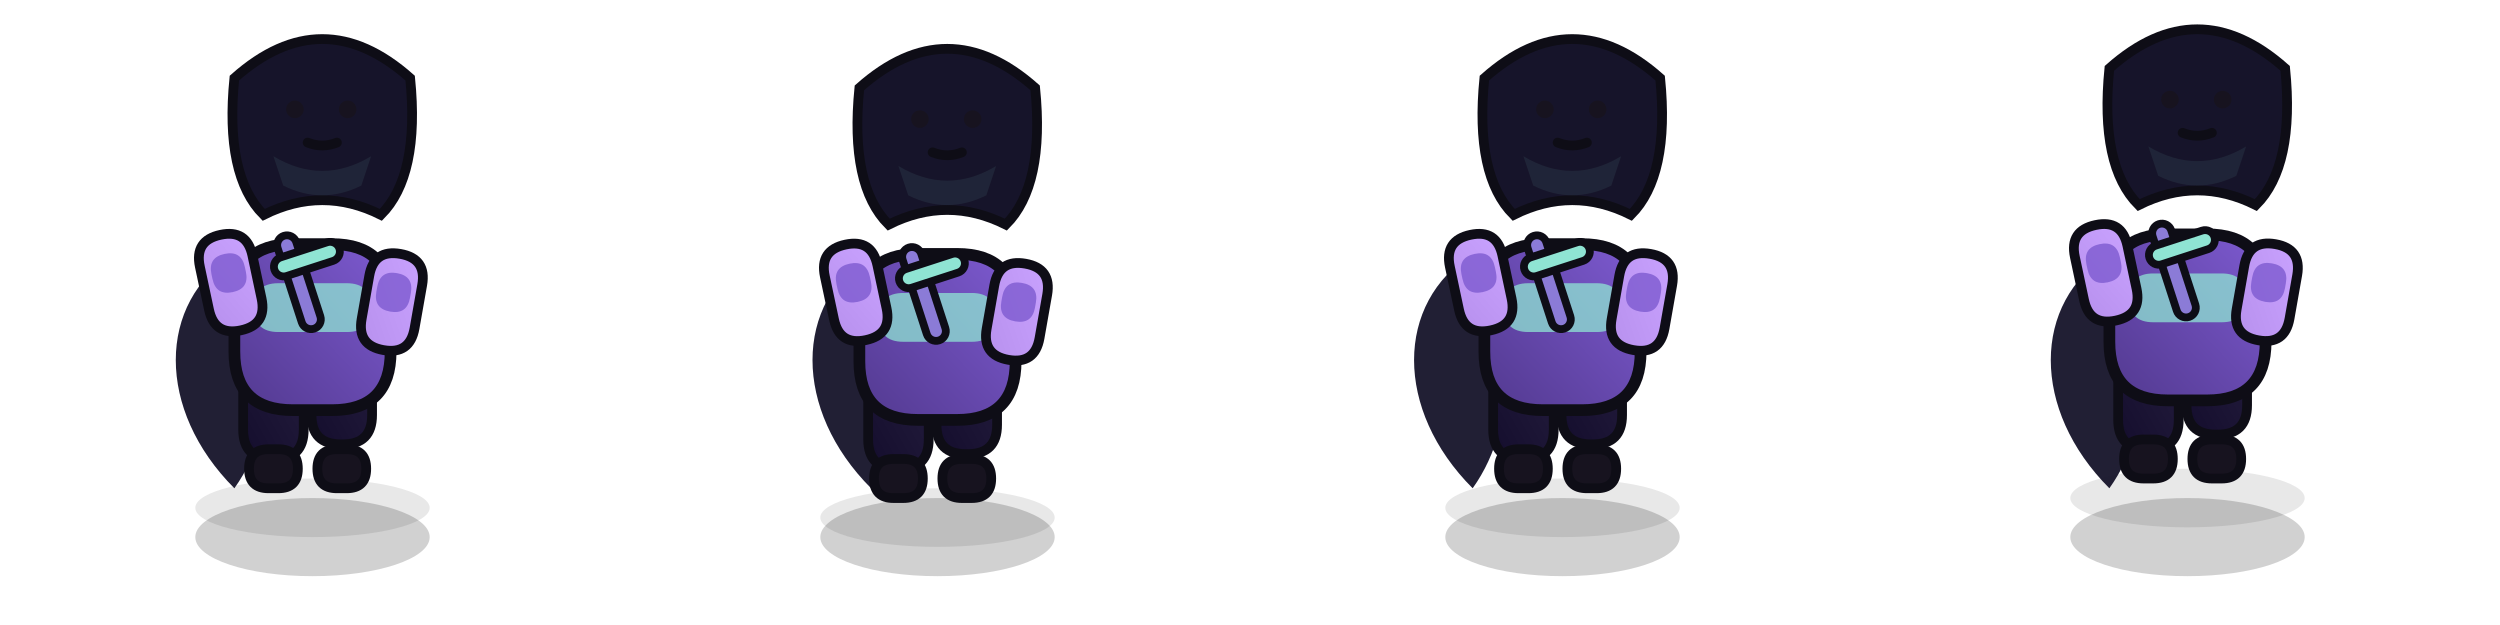
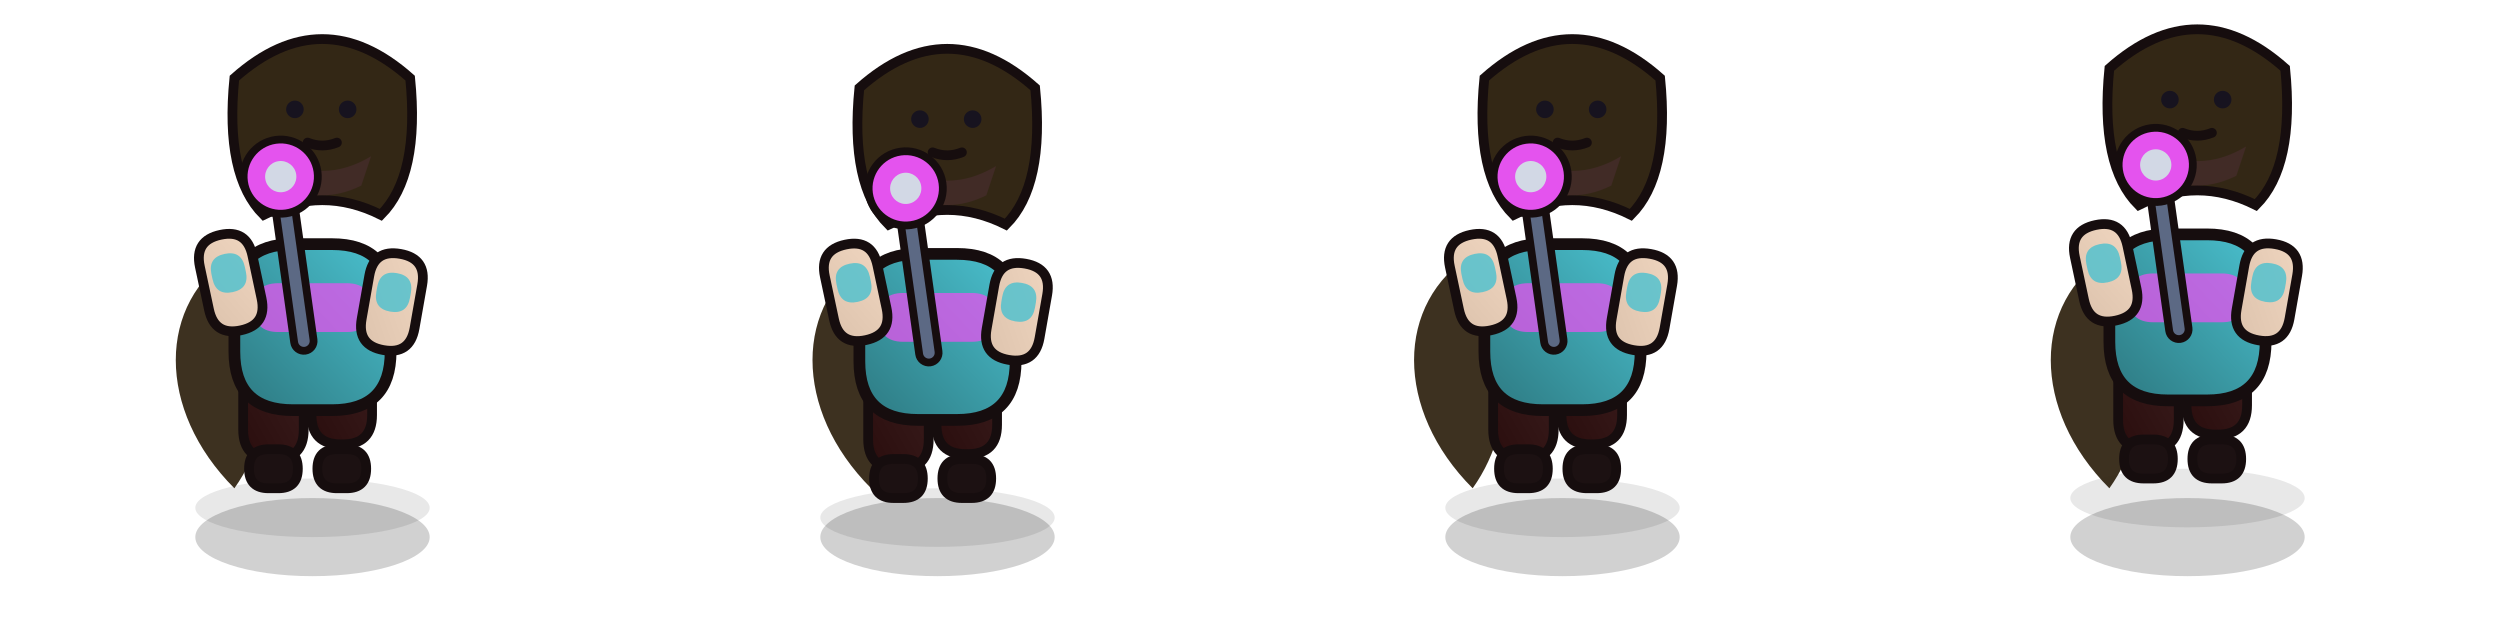
<svg xmlns="http://www.w3.org/2000/svg" viewBox="0 0 256 64" width="256" height="64" shape-rendering="geometricPrecision">
  <defs>
    <linearGradient id="shade-shirt" x1="0%" y1="0%" x2="100%" y2="100%">
-       <stop offset="0%" stop-color="#7d5ad0" />
-       <stop offset="100%" stop-color="#52398f" />
+       <stop offset="0%" stop-color="#4ac1cf" />
+       <stop offset="100%" stop-color="#2d7880" />
    </linearGradient>
    <linearGradient id="shade-skin" x1="0%" y1="0%" x2="100%" y2="100%">
-       <stop offset="0%" stop-color="#c9a2ff" />
-       <stop offset="100%" stop-color="#b790ed" />
+       <stop offset="0%" stop-color="#efd5bf" />
+       <stop offset="100%" stop-color="#ddc3ad" />
    </linearGradient>
    <linearGradient id="shade-hair" x1="0%" y1="0%" x2="100%" y2="100%">
-       <stop offset="0%" stop-color="#3a285c" />
-       <stop offset="100%" stop-color="#24163b" />
+       <stop offset="0%" stop-color="#2c2150" />
+       <stop offset="100%" stop-color="#181032" />
    </linearGradient>
    <linearGradient id="shade-pants" x1="0%" y1="0%" x2="100%" y2="100%">
-       <stop offset="0%" stop-color="#241d3d" />
-       <stop offset="100%" stop-color="#140d2d" />
+       <stop offset="0%" stop-color="#3a1d1d" />
+       <stop offset="100%" stop-color="#2a0d0d" />
    </linearGradient>
    <linearGradient id="shade-metal" x1="0%" y1="0%" x2="100%" y2="100%">
-       <stop offset="0%" stop-color="#d6caff" />
-       <stop offset="100%" stop-color="#8b7bd7" />
+       <stop offset="0%" stop-color="#d2d8e5" />
+       <stop offset="100%" stop-color="#5c6984" />
    </linearGradient>
    <filter id="shade-shadow" x="-50%" y="-50%" width="200%" height="200%">
      <feGaussianBlur stdDeviation="1.2" />
    </filter>
  </defs>
  <rect width="100%" height="100%" fill="transparent" />
  <g transform="translate(0,0)">
    <g transform="translate(64,0) scale(-1,1)">
      <ellipse cx="32" cy="55" rx="12" ry="4" fill="rgba(0,0,0,0.18)" />
      <ellipse cx="32" cy="52" rx="12" ry="3" fill="rgba(0,0,0,0.2)" opacity="0.45" />
-       <path d="M 40 26 C 48 31, 48 42, 40 50 C 35 43, 36 33, 40 26 Z" fill="#16142a" opacity="0.95" />
-       <path d="M 28.9 34.5 H 29.1 Q 32.1 34.5 32.1 37.5 V 42.5 Q 32.1 45.5 29.1 45.5 H 28.9 Q 25.9 45.5 25.9 42.5 V 37.5 Q 25.9 34.5 28.9 34.5 Z" fill="url(#shade-pants)" stroke="#0e0d16" stroke-width="1" />
-       <path d="M 28.4 36.5 H 29.6 Q 31.1 36.5 31.1 38 V 38 Q 31.1 39.5 29.6 39.5 H 28.4 Q 26.9 39.5 26.9 38 V 38 Q 26.9 36.5 28.4 36.5 Z" fill="#8fe4d3" opacity="0.12" />
-       <path d="M 28.5 46 H 29.5 Q 31.5 46 31.5 48 V 48 Q 31.5 50 29.5 50 H 28.5 Q 26.5 50 26.5 48 V 48 Q 26.5 46 28.5 46 Z" fill="#17131f" stroke="#0e0d16" stroke-width="1" />
-       <path d="M 35.9 36 H 36.1 Q 39.1 36 39.1 39 V 44 Q 39.1 47 36.1 47 H 35.9 Q 32.9 47 32.9 44 V 39 Q 32.9 36 35.9 36 Z" fill="url(#shade-pants)" stroke="#0e0d16" stroke-width="1" />
-       <path d="M 35.4 38 H 36.6 Q 38.1 38 38.1 39.5 V 39.5 Q 38.1 41 36.6 41 H 35.4 Q 33.9 41 33.9 39.5 V 39.5 Q 33.9 38 35.4 38 Z" fill="#8fe4d3" opacity="0.12" />
-       <path d="M 35.5 46 H 36.5 Q 38.5 46 38.5 48 V 48 Q 38.5 50 36.5 50 H 35.5 Q 33.5 50 33.5 48 V 48 Q 33.5 46 35.5 46 Z" fill="#17131f" stroke="#0e0d16" stroke-width="1" />
-       <path d="M 30 25 H 34 Q 40 25 40 31 V 36 Q 40 42 34 42 H 30 Q 24 42 24 36 V 31 Q 24 25 30 25 Z" fill="url(#shade-shirt)" stroke="#0e0d16" stroke-width="1.2" stroke-linejoin="round" />
-       <path d="M 28.5 29 H 35.5 Q 38 29 38 31.5 V 31.5 Q 38 34 35.5 34 H 28.5 Q 26 34 26 31.5 V 31.5 Q 26 29 28.5 29 Z" fill="#8fe4d3" opacity="0.75" />
-       <ellipse cx="31" cy="12" rx="7.3" ry="7.7" fill="url(#shade-skin)" stroke="#0e0d16" stroke-width="1.2" />
-       <path d="M 22 8 Q 31 0 40 8 Q 41 18 37 22 Q 31 19 25 22 Q 21 18 22 8 Z" fill="#16142a" stroke="#0e0d16" stroke-width="1" />
+       <path d="M 40 26 C 48 31, 48 42, 40 50 C 35 43, 36 33, 40 26 Z" fill="#332715" opacity="0.95" />
+       <path d="M 28.9 34.5 H 29.1 Q 32.1 34.5 32.1 37.5 V 42.5 Q 32.1 45.5 29.1 45.5 H 28.9 Q 25.9 45.5 25.9 42.5 V 37.5 Q 25.9 34.5 28.9 34.5 Z" fill="url(#shade-pants)" stroke="#160d0e" stroke-width="1" />
+       <path d="M 28.4 36.5 H 29.6 Q 31.1 36.5 31.1 38 V 38 Q 31.1 39.5 29.6 39.5 H 28.4 Q 26.9 39.5 26.9 38 V 38 Q 26.9 36.5 28.4 36.5 Z" fill="#e453ee" opacity="0.12" />
+       <path d="M 28.5 46 H 29.5 Q 31.5 46 31.5 48 V 48 Q 31.5 50 29.5 50 H 28.5 Q 26.5 50 26.5 48 V 48 Q 26.5 46 28.5 46 Z" fill="#1c1112" stroke="#160d0e" stroke-width="1" />
+       <path d="M 35.9 36 H 36.1 Q 39.1 36 39.1 39 V 44 Q 39.1 47 36.1 47 H 35.9 Q 32.9 47 32.9 44 V 39 Q 32.9 36 35.9 36 Z" fill="url(#shade-pants)" stroke="#160d0e" stroke-width="1" />
+       <path d="M 35.4 38 H 36.6 Q 38.1 38 38.1 39.5 V 39.5 Q 38.1 41 36.6 41 H 35.4 Q 33.9 41 33.9 39.5 V 39.5 Q 33.9 38 35.4 38 Z" fill="#e453ee" opacity="0.12" />
+       <path d="M 35.5 46 H 36.5 Q 38.5 46 38.5 48 V 48 Q 38.5 50 36.5 50 H 35.5 Q 33.5 50 33.5 48 V 48 Q 33.5 46 35.5 46 Z" fill="#1c1112" stroke="#160d0e" stroke-width="1" />
+       <path d="M 30 25 H 34 Q 40 25 40 31 V 36 Q 40 42 34 42 H 30 Q 24 42 24 36 V 31 Q 24 25 30 25 Z" fill="url(#shade-shirt)" stroke="#160d0e" stroke-width="1.2" stroke-linejoin="round" />
+       <path d="M 28.5 29 H 35.5 Q 38 29 38 31.5 V 31.5 Q 38 34 35.5 34 H 28.5 Q 26 34 26 31.5 V 31.5 Q 26 29 28.5 29 Z" fill="#e453ee" opacity="0.75" />
+       <ellipse cx="31" cy="12" rx="7.3" ry="7.7" fill="url(#shade-skin)" stroke="#160d0e" stroke-width="1.2" />
+       <path d="M 22 8 Q 31 0 40 8 Q 41 18 37 22 Q 31 19 25 22 Q 21 18 22 8 Z" fill="#332715" stroke="#160d0e" stroke-width="1" />
      <circle cx="28.4" cy="11.2" r="0.9" fill="#17131f" />
      <circle cx="33.8" cy="11.2" r="0.9" fill="#17131f" />
-       <path d="M 29.5 14.6 Q 31 15.2 32.5 14.6" fill="none" stroke="#0e0d16" stroke-width="1" stroke-linecap="round" />
-       <path d="M 26 16 Q 31 19 36 16 L 35 19 Q 31 21 27 19 Z" fill="#8fe4d3" opacity="0.08" />
+       <path d="M 29.5 14.6 Q 31 15.2 32.5 14.6" fill="none" stroke="#160d0e" stroke-width="1" stroke-linecap="round" />
+       <path d="M 26 16 Q 31 19 36 16 L 35 19 Q 31 21 27 19 Z" fill="#e453ee" opacity="0.08" />
      <g transform="translate(23 26) rotate(-10)">
-         <path d="M 0 0 H 0 Q 2.75 0 2.75 2.75 V 7.25 Q 2.75 10 0 10 H 0 Q -2.75 10 -2.75 7.25 V 2.75 Q -2.75 0 0 0 Z" fill="url(#shade-skin)" stroke="#0e0d16" stroke-width="1" />
-         <path d="M 0 2 H 0 Q 1.75 2 1.75 3.75 V 4.25 Q 1.75 6 0 6 H 0 Q -1.75 6 -1.75 4.25 V 3.75 Q -1.75 2 0 2 Z" fill="#7d5ad0" opacity="0.8" />
+         <path d="M 0 0 H 0 Q 2.75 0 2.75 2.75 V 7.25 Q 2.75 10 0 10 H 0 Q -2.75 10 -2.75 7.25 V 2.75 Q -2.75 0 0 0 Z" fill="url(#shade-skin)" stroke="#160d0e" stroke-width="1" />
+         <path d="M 0 2 H 0 Q 1.75 2 1.75 3.75 V 4.25 Q 1.75 6 0 6 H 0 Q -1.75 6 -1.75 4.25 V 3.75 Q -1.75 2 0 2 Z" fill="#4ac1cf" opacity="0.8" />
      </g>
      <g transform="translate(41 26) rotate(12)">
-         <path d="M 0 -2 H 0 Q 2.75 -2 2.75 0.75 V 5.25 Q 2.75 8 0 8 H 0 Q -2.75 8 -2.75 5.25 V 0.75 Q -2.75 -2 0 -2 Z" fill="url(#shade-skin)" stroke="#0e0d16" stroke-width="1" />
-         <path d="M 0 0 H 0 Q 1.75 0 1.75 1.75 V 2.25 Q 1.75 4 0 4 H 0 Q -1.75 4 -1.75 2.25 V 1.75 Q -1.75 0 0 0 Z" fill="#7d5ad0" opacity="0.8" />
+         <path d="M 0 -2 H 0 Q 2.75 -2 2.75 0.75 V 5.25 Q 2.75 8 0 8 H 0 Q -2.75 8 -2.75 5.25 V 0.75 Q -2.75 -2 0 -2 Z" fill="url(#shade-skin)" stroke="#160d0e" stroke-width="1" />
+         <path d="M 0 0 H 0 Q 1.75 0 1.75 1.75 V 2.25 Q 1.75 4 0 4 H 0 Q -1.75 4 -1.75 2.25 V 1.75 Q -1.75 0 0 0 Z" fill="#4ac1cf" opacity="0.8" />
      </g>
-       <g transform="translate(34 27) rotate(18)">
-         <rect x="-1" y="-3" width="2" height="10" rx="1" fill="#8b7bd7" stroke="#0e0d16" stroke-width="0.8" />
-         <rect x="-5" y="-1" width="7" height="2" rx="1" fill="#8fe4d3" stroke="#0e0d16" stroke-width="0.8" />
+       <g transform="translate(34 27) rotate(8)">
+         <rect x="-1" y="-8" width="2" height="17" rx="1" fill="#5c6984" stroke="#160d0e" stroke-width="0.8" />
+         <circle cx="0" cy="-9" r="3.8" fill="#e453ee" stroke="#160d0e" stroke-width="0.8" />
+         <circle cx="0" cy="-9" r="1.6" fill="#d2d8e5" />
      </g>
    </g>
  </g>
  <g transform="translate(64,0)">
    <g transform="translate(64,0) scale(-1,1)">
      <ellipse cx="32" cy="55" rx="12" ry="4" fill="rgba(0,0,0,0.18)" />
      <ellipse cx="32" cy="53" rx="12" ry="3" fill="rgba(0,0,0,0.2)" opacity="0.45" />
-       <path d="M 38.8 26 C 46.8 31, 46.8 42, 38.8 50 C 33.8 43, 34.8 33, 38.8 26 Z" fill="#16142a" opacity="0.95" />
-       <path d="M 28.9 35.5 H 29.1 Q 32.1 35.5 32.1 38.5 V 43.5 Q 32.1 46.5 29.1 46.5 H 28.9 Q 25.9 46.5 25.9 43.5 V 38.5 Q 25.9 35.5 28.9 35.5 Z" fill="url(#shade-pants)" stroke="#0e0d16" stroke-width="1" />
-       <path d="M 28.4 37.5 H 29.6 Q 31.1 37.5 31.1 39 V 39 Q 31.1 40.5 29.6 40.5 H 28.4 Q 26.9 40.5 26.9 39 V 39 Q 26.9 37.5 28.4 37.5 Z" fill="#8fe4d3" opacity="0.12" />
-       <path d="M 28.5 47 H 29.5 Q 31.5 47 31.5 49 V 49 Q 31.5 51 29.5 51 H 28.5 Q 26.5 51 26.5 49 V 49 Q 26.5 47 28.5 47 Z" fill="#17131f" stroke="#0e0d16" stroke-width="1" />
-       <path d="M 35.9 37 H 36.1 Q 39.1 37 39.1 40 V 45 Q 39.1 48 36.1 48 H 35.9 Q 32.9 48 32.9 45 V 40 Q 32.9 37 35.9 37 Z" fill="url(#shade-pants)" stroke="#0e0d16" stroke-width="1" />
-       <path d="M 35.4 39 H 36.6 Q 38.1 39 38.1 40.5 V 40.5 Q 38.1 42 36.6 42 H 35.4 Q 33.9 42 33.9 40.5 V 40.5 Q 33.9 39 35.4 39 Z" fill="#8fe4d3" opacity="0.12" />
-       <path d="M 35.5 47 H 36.5 Q 38.5 47 38.5 49 V 49 Q 38.5 51 36.5 51 H 35.5 Q 33.5 51 33.5 49 V 49 Q 33.5 47 35.5 47 Z" fill="#17131f" stroke="#0e0d16" stroke-width="1" />
-       <path d="M 30 26 H 34 Q 40 26 40 32 V 37 Q 40 43 34 43 H 30 Q 24 43 24 37 V 32 Q 24 26 30 26 Z" fill="url(#shade-shirt)" stroke="#0e0d16" stroke-width="1.2" stroke-linejoin="round" />
-       <path d="M 28.5 30 H 35.5 Q 38 30 38 32.5 V 32.5 Q 38 35 35.5 35 H 28.5 Q 26 35 26 32.5 V 32.5 Q 26 30 28.5 30 Z" fill="#8fe4d3" opacity="0.75" />
-       <ellipse cx="31" cy="13" rx="7.3" ry="7.7" fill="url(#shade-skin)" stroke="#0e0d16" stroke-width="1.2" />
-       <path d="M 22 9 Q 31 1 40 9 Q 41 19 37 23 Q 31 20 25 23 Q 21 19 22 9 Z" fill="#16142a" stroke="#0e0d16" stroke-width="1" />
+       <path d="M 38.8 26 C 46.8 31, 46.8 42, 38.8 50 C 33.8 43, 34.8 33, 38.8 26 Z" fill="#332715" opacity="0.95" />
+       <path d="M 28.9 35.5 H 29.1 Q 32.1 35.5 32.1 38.5 V 43.5 Q 32.1 46.5 29.1 46.5 H 28.9 Q 25.9 46.5 25.9 43.5 V 38.5 Q 25.9 35.5 28.9 35.5 Z" fill="url(#shade-pants)" stroke="#160d0e" stroke-width="1" />
+       <path d="M 28.4 37.5 H 29.6 Q 31.1 37.5 31.1 39 V 39 Q 31.1 40.5 29.6 40.5 H 28.4 Q 26.9 40.5 26.9 39 V 39 Q 26.9 37.5 28.4 37.5 Z" fill="#e453ee" opacity="0.12" />
+       <path d="M 28.5 47 H 29.5 Q 31.5 47 31.5 49 V 49 Q 31.5 51 29.5 51 H 28.5 Q 26.5 51 26.5 49 V 49 Q 26.5 47 28.5 47 Z" fill="#1c1112" stroke="#160d0e" stroke-width="1" />
+       <path d="M 35.9 37 H 36.1 Q 39.1 37 39.1 40 V 45 Q 39.1 48 36.1 48 H 35.9 Q 32.9 48 32.9 45 V 40 Q 32.9 37 35.9 37 Z" fill="url(#shade-pants)" stroke="#160d0e" stroke-width="1" />
+       <path d="M 35.4 39 H 36.6 Q 38.1 39 38.1 40.5 V 40.5 Q 38.1 42 36.6 42 H 35.4 Q 33.9 42 33.9 40.5 V 40.5 Q 33.9 39 35.4 39 Z" fill="#e453ee" opacity="0.12" />
+       <path d="M 35.5 47 H 36.5 Q 38.5 47 38.5 49 V 49 Q 38.5 51 36.5 51 H 35.5 Q 33.5 51 33.5 49 V 49 Q 33.5 47 35.5 47 Z" fill="#1c1112" stroke="#160d0e" stroke-width="1" />
+       <path d="M 30 26 H 34 Q 40 26 40 32 V 37 Q 40 43 34 43 H 30 Q 24 43 24 37 V 32 Q 24 26 30 26 Z" fill="url(#shade-shirt)" stroke="#160d0e" stroke-width="1.2" stroke-linejoin="round" />
+       <path d="M 28.5 30 H 35.5 Q 38 30 38 32.5 V 32.5 Q 38 35 35.5 35 H 28.5 Q 26 35 26 32.5 V 32.5 Q 26 30 28.5 30 Z" fill="#e453ee" opacity="0.75" />
+       <ellipse cx="31" cy="13" rx="7.3" ry="7.7" fill="url(#shade-skin)" stroke="#160d0e" stroke-width="1.2" />
+       <path d="M 22 9 Q 31 1 40 9 Q 41 19 37 23 Q 31 20 25 23 Q 21 19 22 9 Z" fill="#332715" stroke="#160d0e" stroke-width="1" />
      <circle cx="28.4" cy="12.2" r="0.9" fill="#17131f" />
      <circle cx="33.8" cy="12.2" r="0.9" fill="#17131f" />
-       <path d="M 29.5 15.6 Q 31 16.2 32.5 15.6" fill="none" stroke="#0e0d16" stroke-width="1" stroke-linecap="round" />
-       <path d="M 26 17 Q 31 20 36 17 L 35 20 Q 31 22 27 20 Z" fill="#8fe4d3" opacity="0.08" />
+       <path d="M 29.5 15.6 Q 31 16.2 32.5 15.6" fill="none" stroke="#160d0e" stroke-width="1" stroke-linecap="round" />
+       <path d="M 26 17 Q 31 20 36 17 L 35 20 Q 31 22 27 20 Z" fill="#e453ee" opacity="0.08" />
      <g transform="translate(23 27) rotate(-10)">
-         <path d="M 0 0 H 0 Q 2.75 0 2.75 2.75 V 7.25 Q 2.75 10 0 10 H 0 Q -2.75 10 -2.75 7.25 V 2.75 Q -2.75 0 0 0 Z" fill="url(#shade-skin)" stroke="#0e0d16" stroke-width="1" />
-         <path d="M 0 2 H 0 Q 1.75 2 1.75 3.75 V 4.25 Q 1.75 6 0 6 H 0 Q -1.75 6 -1.75 4.25 V 3.75 Q -1.75 2 0 2 Z" fill="#7d5ad0" opacity="0.8" />
+         <path d="M 0 0 H 0 Q 2.75 0 2.75 2.75 V 7.25 Q 2.75 10 0 10 H 0 Q -2.75 10 -2.75 7.25 V 2.75 Q -2.75 0 0 0 Z" fill="url(#shade-skin)" stroke="#160d0e" stroke-width="1" />
+         <path d="M 0 2 H 0 Q 1.75 2 1.75 3.75 V 4.25 Q 1.75 6 0 6 H 0 Q -1.75 6 -1.75 4.25 V 3.75 Q -1.75 2 0 2 Z" fill="#4ac1cf" opacity="0.8" />
      </g>
      <g transform="translate(41 27) rotate(12)">
-         <path d="M 0 -2 H 0 Q 2.75 -2 2.75 0.75 V 5.25 Q 2.75 8 0 8 H 0 Q -2.75 8 -2.75 5.25 V 0.75 Q -2.75 -2 0 -2 Z" fill="url(#shade-skin)" stroke="#0e0d16" stroke-width="1" />
-         <path d="M 0 0 H 0 Q 1.75 0 1.75 1.75 V 2.25 Q 1.75 4 0 4 H 0 Q -1.75 4 -1.75 2.25 V 1.75 Q -1.75 0 0 0 Z" fill="#7d5ad0" opacity="0.8" />
+         <path d="M 0 -2 H 0 Q 2.75 -2 2.75 0.75 V 5.25 Q 2.75 8 0 8 H 0 Q -2.75 8 -2.75 5.25 V 0.75 Q -2.75 -2 0 -2 Z" fill="url(#shade-skin)" stroke="#160d0e" stroke-width="1" />
+         <path d="M 0 0 H 0 Q 1.75 0 1.75 1.75 V 2.25 Q 1.75 4 0 4 H 0 Q -1.75 4 -1.75 2.25 V 1.75 Q -1.75 0 0 0 Z" fill="#4ac1cf" opacity="0.8" />
      </g>
-       <g transform="translate(34 28.2) rotate(18)">
-         <rect x="-1" y="-3" width="2" height="10" rx="1" fill="#8b7bd7" stroke="#0e0d16" stroke-width="0.8" />
-         <rect x="-5" y="-1" width="7" height="2" rx="1" fill="#8fe4d3" stroke="#0e0d16" stroke-width="0.8" />
+       <g transform="translate(34 28.2) rotate(8)">
+         <rect x="-1" y="-8" width="2" height="17" rx="1" fill="#5c6984" stroke="#160d0e" stroke-width="0.8" />
+         <circle cx="0" cy="-9" r="3.8" fill="#e453ee" stroke="#160d0e" stroke-width="0.8" />
+         <circle cx="0" cy="-9" r="1.6" fill="#d2d8e5" />
      </g>
    </g>
  </g>
  <g transform="translate(128,0)">
    <g transform="translate(64,0) scale(-1,1)">
      <ellipse cx="32" cy="55" rx="12" ry="4" fill="rgba(0,0,0,0.18)" />
      <ellipse cx="32" cy="52" rx="12" ry="3" fill="rgba(0,0,0,0.2)" opacity="0.45" />
-       <path d="M 41.2 26 C 49.2 31, 49.2 42, 41.2 50 C 36.2 43, 37.2 33, 41.2 26 Z" fill="#16142a" opacity="0.95" />
-       <path d="M 28.9 34.5 H 29.1 Q 32.1 34.5 32.1 37.5 V 42.5 Q 32.1 45.5 29.1 45.5 H 28.9 Q 25.9 45.5 25.9 42.5 V 37.5 Q 25.9 34.5 28.9 34.5 Z" fill="url(#shade-pants)" stroke="#0e0d16" stroke-width="1" />
-       <path d="M 28.4 36.5 H 29.6 Q 31.1 36.5 31.1 38 V 38 Q 31.1 39.5 29.6 39.5 H 28.4 Q 26.9 39.5 26.9 38 V 38 Q 26.9 36.5 28.4 36.5 Z" fill="#8fe4d3" opacity="0.12" />
-       <path d="M 28.5 46 H 29.5 Q 31.5 46 31.5 48 V 48 Q 31.5 50 29.5 50 H 28.5 Q 26.5 50 26.5 48 V 48 Q 26.5 46 28.5 46 Z" fill="#17131f" stroke="#0e0d16" stroke-width="1" />
-       <path d="M 35.9 36 H 36.1 Q 39.1 36 39.1 39 V 44 Q 39.1 47 36.1 47 H 35.9 Q 32.9 47 32.9 44 V 39 Q 32.9 36 35.9 36 Z" fill="url(#shade-pants)" stroke="#0e0d16" stroke-width="1" />
-       <path d="M 35.4 38 H 36.6 Q 38.1 38 38.1 39.5 V 39.5 Q 38.1 41 36.6 41 H 35.4 Q 33.9 41 33.9 39.5 V 39.5 Q 33.9 38 35.4 38 Z" fill="#8fe4d3" opacity="0.12" />
-       <path d="M 35.5 46 H 36.5 Q 38.5 46 38.5 48 V 48 Q 38.5 50 36.5 50 H 35.5 Q 33.5 50 33.5 48 V 48 Q 33.5 46 35.5 46 Z" fill="#17131f" stroke="#0e0d16" stroke-width="1" />
-       <path d="M 30 25 H 34 Q 40 25 40 31 V 36 Q 40 42 34 42 H 30 Q 24 42 24 36 V 31 Q 24 25 30 25 Z" fill="url(#shade-shirt)" stroke="#0e0d16" stroke-width="1.2" stroke-linejoin="round" />
-       <path d="M 28.5 29 H 35.5 Q 38 29 38 31.5 V 31.5 Q 38 34 35.5 34 H 28.5 Q 26 34 26 31.5 V 31.5 Q 26 29 28.5 29 Z" fill="#8fe4d3" opacity="0.75" />
-       <ellipse cx="31" cy="12" rx="7.3" ry="7.7" fill="url(#shade-skin)" stroke="#0e0d16" stroke-width="1.2" />
-       <path d="M 22 8 Q 31 0 40 8 Q 41 18 37 22 Q 31 19 25 22 Q 21 18 22 8 Z" fill="#16142a" stroke="#0e0d16" stroke-width="1" />
+       <path d="M 41.2 26 C 49.2 31, 49.2 42, 41.2 50 C 36.2 43, 37.2 33, 41.2 26 Z" fill="#332715" opacity="0.95" />
+       <path d="M 28.9 34.5 H 29.1 Q 32.1 34.5 32.1 37.5 V 42.5 Q 32.1 45.5 29.1 45.5 H 28.9 Q 25.9 45.5 25.9 42.5 V 37.5 Q 25.9 34.5 28.9 34.5 Z" fill="url(#shade-pants)" stroke="#160d0e" stroke-width="1" />
+       <path d="M 28.4 36.5 H 29.6 Q 31.1 36.5 31.1 38 V 38 Q 31.1 39.5 29.6 39.5 H 28.4 Q 26.9 39.5 26.9 38 V 38 Q 26.9 36.5 28.4 36.5 Z" fill="#e453ee" opacity="0.12" />
+       <path d="M 28.5 46 H 29.5 Q 31.5 46 31.5 48 V 48 Q 31.5 50 29.5 50 H 28.5 Q 26.5 50 26.5 48 V 48 Q 26.5 46 28.5 46 Z" fill="#1c1112" stroke="#160d0e" stroke-width="1" />
+       <path d="M 35.9 36 H 36.1 Q 39.1 36 39.1 39 V 44 Q 39.1 47 36.1 47 H 35.9 Q 32.9 47 32.9 44 V 39 Q 32.9 36 35.9 36 Z" fill="url(#shade-pants)" stroke="#160d0e" stroke-width="1" />
+       <path d="M 35.4 38 H 36.6 Q 38.1 38 38.1 39.5 V 39.5 Q 38.1 41 36.6 41 H 35.4 Q 33.9 41 33.9 39.5 V 39.5 Q 33.9 38 35.4 38 Z" fill="#e453ee" opacity="0.12" />
+       <path d="M 35.5 46 H 36.5 Q 38.5 46 38.5 48 V 48 Q 38.5 50 36.5 50 H 35.5 Q 33.5 50 33.5 48 V 48 Q 33.5 46 35.5 46 Z" fill="#1c1112" stroke="#160d0e" stroke-width="1" />
+       <path d="M 30 25 H 34 Q 40 25 40 31 V 36 Q 40 42 34 42 H 30 Q 24 42 24 36 V 31 Q 24 25 30 25 Z" fill="url(#shade-shirt)" stroke="#160d0e" stroke-width="1.2" stroke-linejoin="round" />
+       <path d="M 28.5 29 H 35.5 Q 38 29 38 31.5 V 31.5 Q 38 34 35.5 34 H 28.5 Q 26 34 26 31.5 V 31.5 Q 26 29 28.5 29 Z" fill="#e453ee" opacity="0.75" />
+       <ellipse cx="31" cy="12" rx="7.3" ry="7.7" fill="url(#shade-skin)" stroke="#160d0e" stroke-width="1.2" />
+       <path d="M 22 8 Q 31 0 40 8 Q 41 18 37 22 Q 31 19 25 22 Q 21 18 22 8 Z" fill="#332715" stroke="#160d0e" stroke-width="1" />
      <circle cx="28.4" cy="11.2" r="0.9" fill="#17131f" />
      <circle cx="33.8" cy="11.2" r="0.9" fill="#17131f" />
-       <path d="M 29.5 14.6 Q 31 15.2 32.5 14.6" fill="none" stroke="#0e0d16" stroke-width="1" stroke-linecap="round" />
-       <path d="M 26 16 Q 31 19 36 16 L 35 19 Q 31 21 27 19 Z" fill="#8fe4d3" opacity="0.08" />
+       <path d="M 29.5 14.6 Q 31 15.2 32.5 14.6" fill="none" stroke="#160d0e" stroke-width="1" stroke-linecap="round" />
+       <path d="M 26 16 Q 31 19 36 16 L 35 19 Q 31 21 27 19 Z" fill="#e453ee" opacity="0.08" />
      <g transform="translate(23 26) rotate(-10)">
-         <path d="M 0 0 H 0 Q 2.75 0 2.75 2.75 V 7.25 Q 2.75 10 0 10 H 0 Q -2.75 10 -2.75 7.25 V 2.75 Q -2.75 0 0 0 Z" fill="url(#shade-skin)" stroke="#0e0d16" stroke-width="1" />
-         <path d="M 0 2 H 0 Q 1.75 2 1.75 3.75 V 4.25 Q 1.75 6 0 6 H 0 Q -1.75 6 -1.75 4.25 V 3.75 Q -1.75 2 0 2 Z" fill="#7d5ad0" opacity="0.8" />
+         <path d="M 0 0 H 0 Q 2.75 0 2.75 2.75 V 7.25 Q 2.75 10 0 10 H 0 Q -2.75 10 -2.75 7.25 V 2.75 Q -2.75 0 0 0 Z" fill="url(#shade-skin)" stroke="#160d0e" stroke-width="1" />
+         <path d="M 0 2 H 0 Q 1.75 2 1.75 3.75 V 4.25 Q 1.75 6 0 6 H 0 Q -1.75 6 -1.75 4.25 V 3.75 Q -1.75 2 0 2 Z" fill="#4ac1cf" opacity="0.8" />
      </g>
      <g transform="translate(41 26) rotate(12)">
-         <path d="M 0 -2 H 0 Q 2.75 -2 2.75 0.75 V 5.25 Q 2.75 8 0 8 H 0 Q -2.75 8 -2.75 5.25 V 0.75 Q -2.75 -2 0 -2 Z" fill="url(#shade-skin)" stroke="#0e0d16" stroke-width="1" />
-         <path d="M 0 0 H 0 Q 1.75 0 1.75 1.75 V 2.25 Q 1.75 4 0 4 H 0 Q -1.75 4 -1.75 2.25 V 1.75 Q -1.75 0 0 0 Z" fill="#7d5ad0" opacity="0.8" />
+         <path d="M 0 -2 H 0 Q 2.75 -2 2.75 0.75 V 5.25 Q 2.75 8 0 8 H 0 Q -2.75 8 -2.75 5.25 V 0.75 Q -2.75 -2 0 -2 Z" fill="url(#shade-skin)" stroke="#160d0e" stroke-width="1" />
+         <path d="M 0 0 H 0 Q 1.75 0 1.75 1.75 V 2.25 Q 1.75 4 0 4 H 0 Q -1.75 4 -1.75 2.25 V 1.75 Q -1.75 0 0 0 Z" fill="#4ac1cf" opacity="0.8" />
      </g>
-       <g transform="translate(34 27) rotate(18)">
-         <rect x="-1" y="-3" width="2" height="10" rx="1" fill="#8b7bd7" stroke="#0e0d16" stroke-width="0.8" />
-         <rect x="-5" y="-1" width="7" height="2" rx="1" fill="#8fe4d3" stroke="#0e0d16" stroke-width="0.8" />
+       <g transform="translate(34 27) rotate(8)">
+         <rect x="-1" y="-8" width="2" height="17" rx="1" fill="#5c6984" stroke="#160d0e" stroke-width="0.8" />
+         <circle cx="0" cy="-9" r="3.8" fill="#e453ee" stroke="#160d0e" stroke-width="0.8" />
+         <circle cx="0" cy="-9" r="1.6" fill="#d2d8e5" />
      </g>
    </g>
  </g>
  <g transform="translate(192,0)">
    <g transform="translate(64,0) scale(-1,1)">
      <ellipse cx="32" cy="55" rx="12" ry="4" fill="rgba(0,0,0,0.18)" />
      <ellipse cx="32" cy="51" rx="12" ry="3" fill="rgba(0,0,0,0.2)" opacity="0.45" />
-       <path d="M 40 26 C 48 31, 48 42, 40 50 C 35 43, 36 33, 40 26 Z" fill="#16142a" opacity="0.95" />
-       <path d="M 28.9 33.5 H 29.1 Q 32.1 33.5 32.1 36.5 V 41.5 Q 32.1 44.5 29.1 44.5 H 28.9 Q 25.9 44.5 25.9 41.5 V 36.5 Q 25.9 33.5 28.9 33.5 Z" fill="url(#shade-pants)" stroke="#0e0d16" stroke-width="1" />
-       <path d="M 28.4 35.5 H 29.6 Q 31.1 35.5 31.1 37 V 37 Q 31.1 38.5 29.6 38.5 H 28.4 Q 26.9 38.5 26.9 37 V 37 Q 26.9 35.5 28.4 35.5 Z" fill="#8fe4d3" opacity="0.12" />
-       <path d="M 28.5 45 H 29.5 Q 31.5 45 31.5 47 V 47 Q 31.5 49 29.5 49 H 28.5 Q 26.5 49 26.5 47 V 47 Q 26.5 45 28.5 45 Z" fill="#17131f" stroke="#0e0d16" stroke-width="1" />
-       <path d="M 35.9 35 H 36.1 Q 39.1 35 39.1 38 V 43 Q 39.1 46 36.1 46 H 35.9 Q 32.9 46 32.9 43 V 38 Q 32.9 35 35.9 35 Z" fill="url(#shade-pants)" stroke="#0e0d16" stroke-width="1" />
-       <path d="M 35.4 37 H 36.6 Q 38.1 37 38.1 38.5 V 38.5 Q 38.1 40 36.6 40 H 35.4 Q 33.9 40 33.9 38.5 V 38.5 Q 33.9 37 35.4 37 Z" fill="#8fe4d3" opacity="0.12" />
-       <path d="M 35.5 45 H 36.5 Q 38.5 45 38.5 47 V 47 Q 38.5 49 36.5 49 H 35.5 Q 33.5 49 33.5 47 V 47 Q 33.5 45 35.5 45 Z" fill="#17131f" stroke="#0e0d16" stroke-width="1" />
-       <path d="M 30 24 H 34 Q 40 24 40 30 V 35 Q 40 41 34 41 H 30 Q 24 41 24 35 V 30 Q 24 24 30 24 Z" fill="url(#shade-shirt)" stroke="#0e0d16" stroke-width="1.2" stroke-linejoin="round" />
-       <path d="M 28.5 28 H 35.5 Q 38 28 38 30.5 V 30.5 Q 38 33 35.5 33 H 28.5 Q 26 33 26 30.5 V 30.5 Q 26 28 28.5 28 Z" fill="#8fe4d3" opacity="0.75" />
-       <ellipse cx="31" cy="11" rx="7.3" ry="7.7" fill="url(#shade-skin)" stroke="#0e0d16" stroke-width="1.2" />
-       <path d="M 22 7 Q 31 -1 40 7 Q 41 17 37 21 Q 31 18 25 21 Q 21 17 22 7 Z" fill="#16142a" stroke="#0e0d16" stroke-width="1" />
+       <path d="M 40 26 C 48 31, 48 42, 40 50 C 35 43, 36 33, 40 26 Z" fill="#332715" opacity="0.95" />
+       <path d="M 28.9 33.5 H 29.1 Q 32.1 33.5 32.1 36.5 V 41.5 Q 32.1 44.5 29.1 44.5 H 28.9 Q 25.9 44.5 25.9 41.5 V 36.5 Q 25.9 33.5 28.9 33.5 Z" fill="url(#shade-pants)" stroke="#160d0e" stroke-width="1" />
+       <path d="M 28.4 35.5 H 29.6 Q 31.1 35.5 31.1 37 V 37 Q 31.1 38.5 29.6 38.5 H 28.4 Q 26.9 38.5 26.9 37 V 37 Q 26.9 35.5 28.4 35.5 Z" fill="#e453ee" opacity="0.12" />
+       <path d="M 28.5 45 H 29.5 Q 31.5 45 31.5 47 V 47 Q 31.5 49 29.5 49 H 28.5 Q 26.5 49 26.5 47 V 47 Q 26.5 45 28.5 45 Z" fill="#1c1112" stroke="#160d0e" stroke-width="1" />
+       <path d="M 35.9 35 H 36.1 Q 39.1 35 39.1 38 V 43 Q 39.1 46 36.1 46 H 35.9 Q 32.9 46 32.9 43 V 38 Q 32.9 35 35.9 35 Z" fill="url(#shade-pants)" stroke="#160d0e" stroke-width="1" />
+       <path d="M 35.4 37 H 36.6 Q 38.1 37 38.1 38.5 V 38.5 Q 38.1 40 36.6 40 H 35.4 Q 33.9 40 33.9 38.5 V 38.5 Q 33.9 37 35.4 37 Z" fill="#e453ee" opacity="0.12" />
+       <path d="M 35.5 45 H 36.5 Q 38.5 45 38.5 47 V 47 Q 38.5 49 36.5 49 H 35.5 Q 33.5 49 33.5 47 V 47 Q 33.5 45 35.5 45 Z" fill="#1c1112" stroke="#160d0e" stroke-width="1" />
+       <path d="M 30 24 H 34 Q 40 24 40 30 V 35 Q 40 41 34 41 H 30 Q 24 41 24 35 V 30 Q 24 24 30 24 Z" fill="url(#shade-shirt)" stroke="#160d0e" stroke-width="1.2" stroke-linejoin="round" />
+       <path d="M 28.5 28 H 35.5 Q 38 28 38 30.5 V 30.5 Q 38 33 35.5 33 H 28.5 Q 26 33 26 30.5 V 30.5 Q 26 28 28.5 28 Z" fill="#e453ee" opacity="0.75" />
+       <ellipse cx="31" cy="11" rx="7.3" ry="7.7" fill="url(#shade-skin)" stroke="#160d0e" stroke-width="1.2" />
+       <path d="M 22 7 Q 31 -1 40 7 Q 41 17 37 21 Q 31 18 25 21 Q 21 17 22 7 Z" fill="#332715" stroke="#160d0e" stroke-width="1" />
      <circle cx="28.4" cy="10.2" r="0.9" fill="#17131f" />
      <circle cx="33.8" cy="10.2" r="0.9" fill="#17131f" />
-       <path d="M 29.5 13.6 Q 31 14.2 32.5 13.6" fill="none" stroke="#0e0d16" stroke-width="1" stroke-linecap="round" />
-       <path d="M 26 15 Q 31 18 36 15 L 35 18 Q 31 20 27 18 Z" fill="#8fe4d3" opacity="0.08" />
+       <path d="M 29.5 13.6 Q 31 14.2 32.5 13.6" fill="none" stroke="#160d0e" stroke-width="1" stroke-linecap="round" />
+       <path d="M 26 15 Q 31 18 36 15 L 35 18 Q 31 20 27 18 Z" fill="#e453ee" opacity="0.08" />
      <g transform="translate(23 25) rotate(-10)">
-         <path d="M 0 0 H 0 Q 2.75 0 2.75 2.75 V 7.25 Q 2.75 10 0 10 H 0 Q -2.75 10 -2.75 7.25 V 2.75 Q -2.75 0 0 0 Z" fill="url(#shade-skin)" stroke="#0e0d16" stroke-width="1" />
-         <path d="M 0 2 H 0 Q 1.75 2 1.75 3.75 V 4.25 Q 1.75 6 0 6 H 0 Q -1.75 6 -1.75 4.25 V 3.75 Q -1.75 2 0 2 Z" fill="#7d5ad0" opacity="0.8" />
+         <path d="M 0 0 H 0 Q 2.75 0 2.75 2.75 V 7.25 Q 2.75 10 0 10 H 0 Q -2.75 10 -2.75 7.25 V 2.75 Q -2.75 0 0 0 Z" fill="url(#shade-skin)" stroke="#160d0e" stroke-width="1" />
+         <path d="M 0 2 H 0 Q 1.75 2 1.75 3.75 V 4.25 Q 1.75 6 0 6 H 0 Q -1.75 6 -1.75 4.25 V 3.75 Q -1.75 2 0 2 Z" fill="#4ac1cf" opacity="0.8" />
      </g>
      <g transform="translate(41 25) rotate(12)">
-         <path d="M 0 -2 H 0 Q 2.75 -2 2.75 0.75 V 5.25 Q 2.75 8 0 8 H 0 Q -2.75 8 -2.75 5.25 V 0.75 Q -2.75 -2 0 -2 Z" fill="url(#shade-skin)" stroke="#0e0d16" stroke-width="1" />
-         <path d="M 0 0 H 0 Q 1.75 0 1.75 1.75 V 2.25 Q 1.75 4 0 4 H 0 Q -1.75 4 -1.75 2.25 V 1.75 Q -1.75 0 0 0 Z" fill="#7d5ad0" opacity="0.8" />
+         <path d="M 0 -2 H 0 Q 2.75 -2 2.75 0.75 V 5.25 Q 2.75 8 0 8 H 0 Q -2.75 8 -2.75 5.25 V 0.75 Q -2.75 -2 0 -2 Z" fill="url(#shade-skin)" stroke="#160d0e" stroke-width="1" />
+         <path d="M 0 0 H 0 Q 1.75 0 1.75 1.75 V 2.25 Q 1.75 4 0 4 H 0 Q -1.75 4 -1.75 2.25 V 1.75 Q -1.75 0 0 0 Z" fill="#4ac1cf" opacity="0.8" />
      </g>
-       <g transform="translate(34 25.8) rotate(18)">
-         <rect x="-1" y="-3" width="2" height="10" rx="1" fill="#8b7bd7" stroke="#0e0d16" stroke-width="0.8" />
-         <rect x="-5" y="-1" width="7" height="2" rx="1" fill="#8fe4d3" stroke="#0e0d16" stroke-width="0.8" />
+       <g transform="translate(34 25.8) rotate(8)">
+         <rect x="-1" y="-8" width="2" height="17" rx="1" fill="#5c6984" stroke="#160d0e" stroke-width="0.8" />
+         <circle cx="0" cy="-9" r="3.8" fill="#e453ee" stroke="#160d0e" stroke-width="0.8" />
+         <circle cx="0" cy="-9" r="1.6" fill="#d2d8e5" />
      </g>
    </g>
  </g>
</svg>
